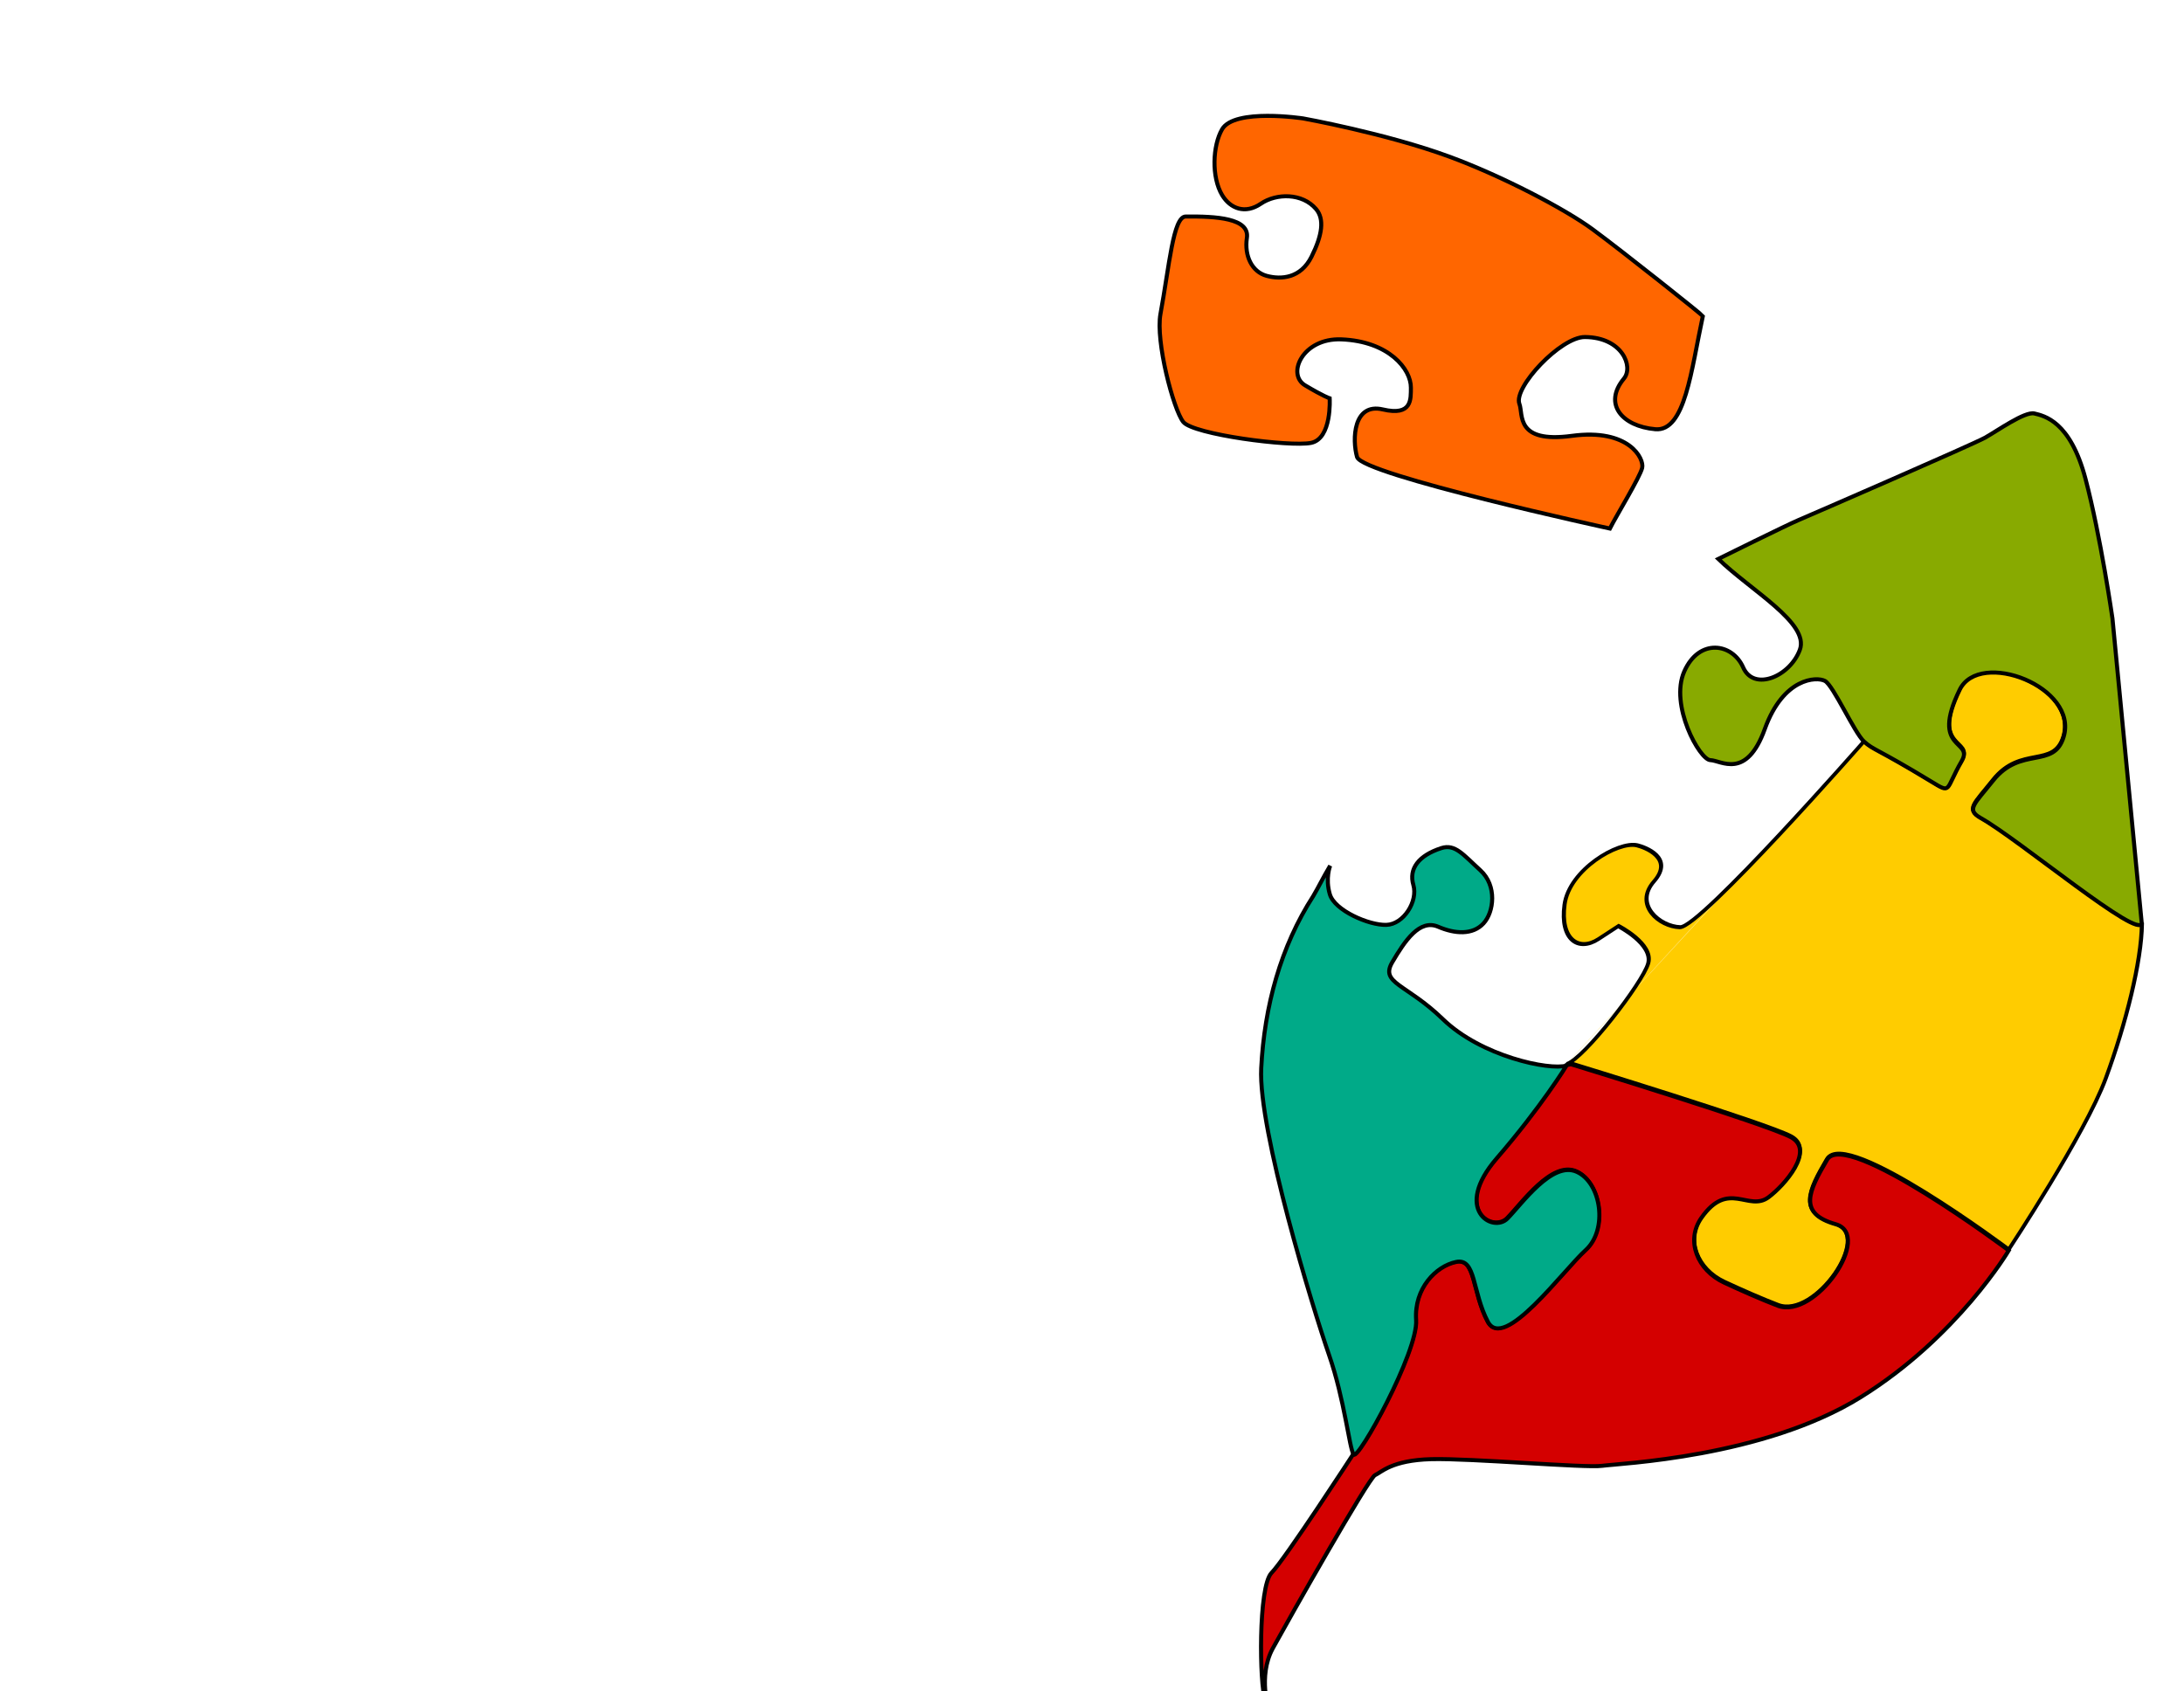
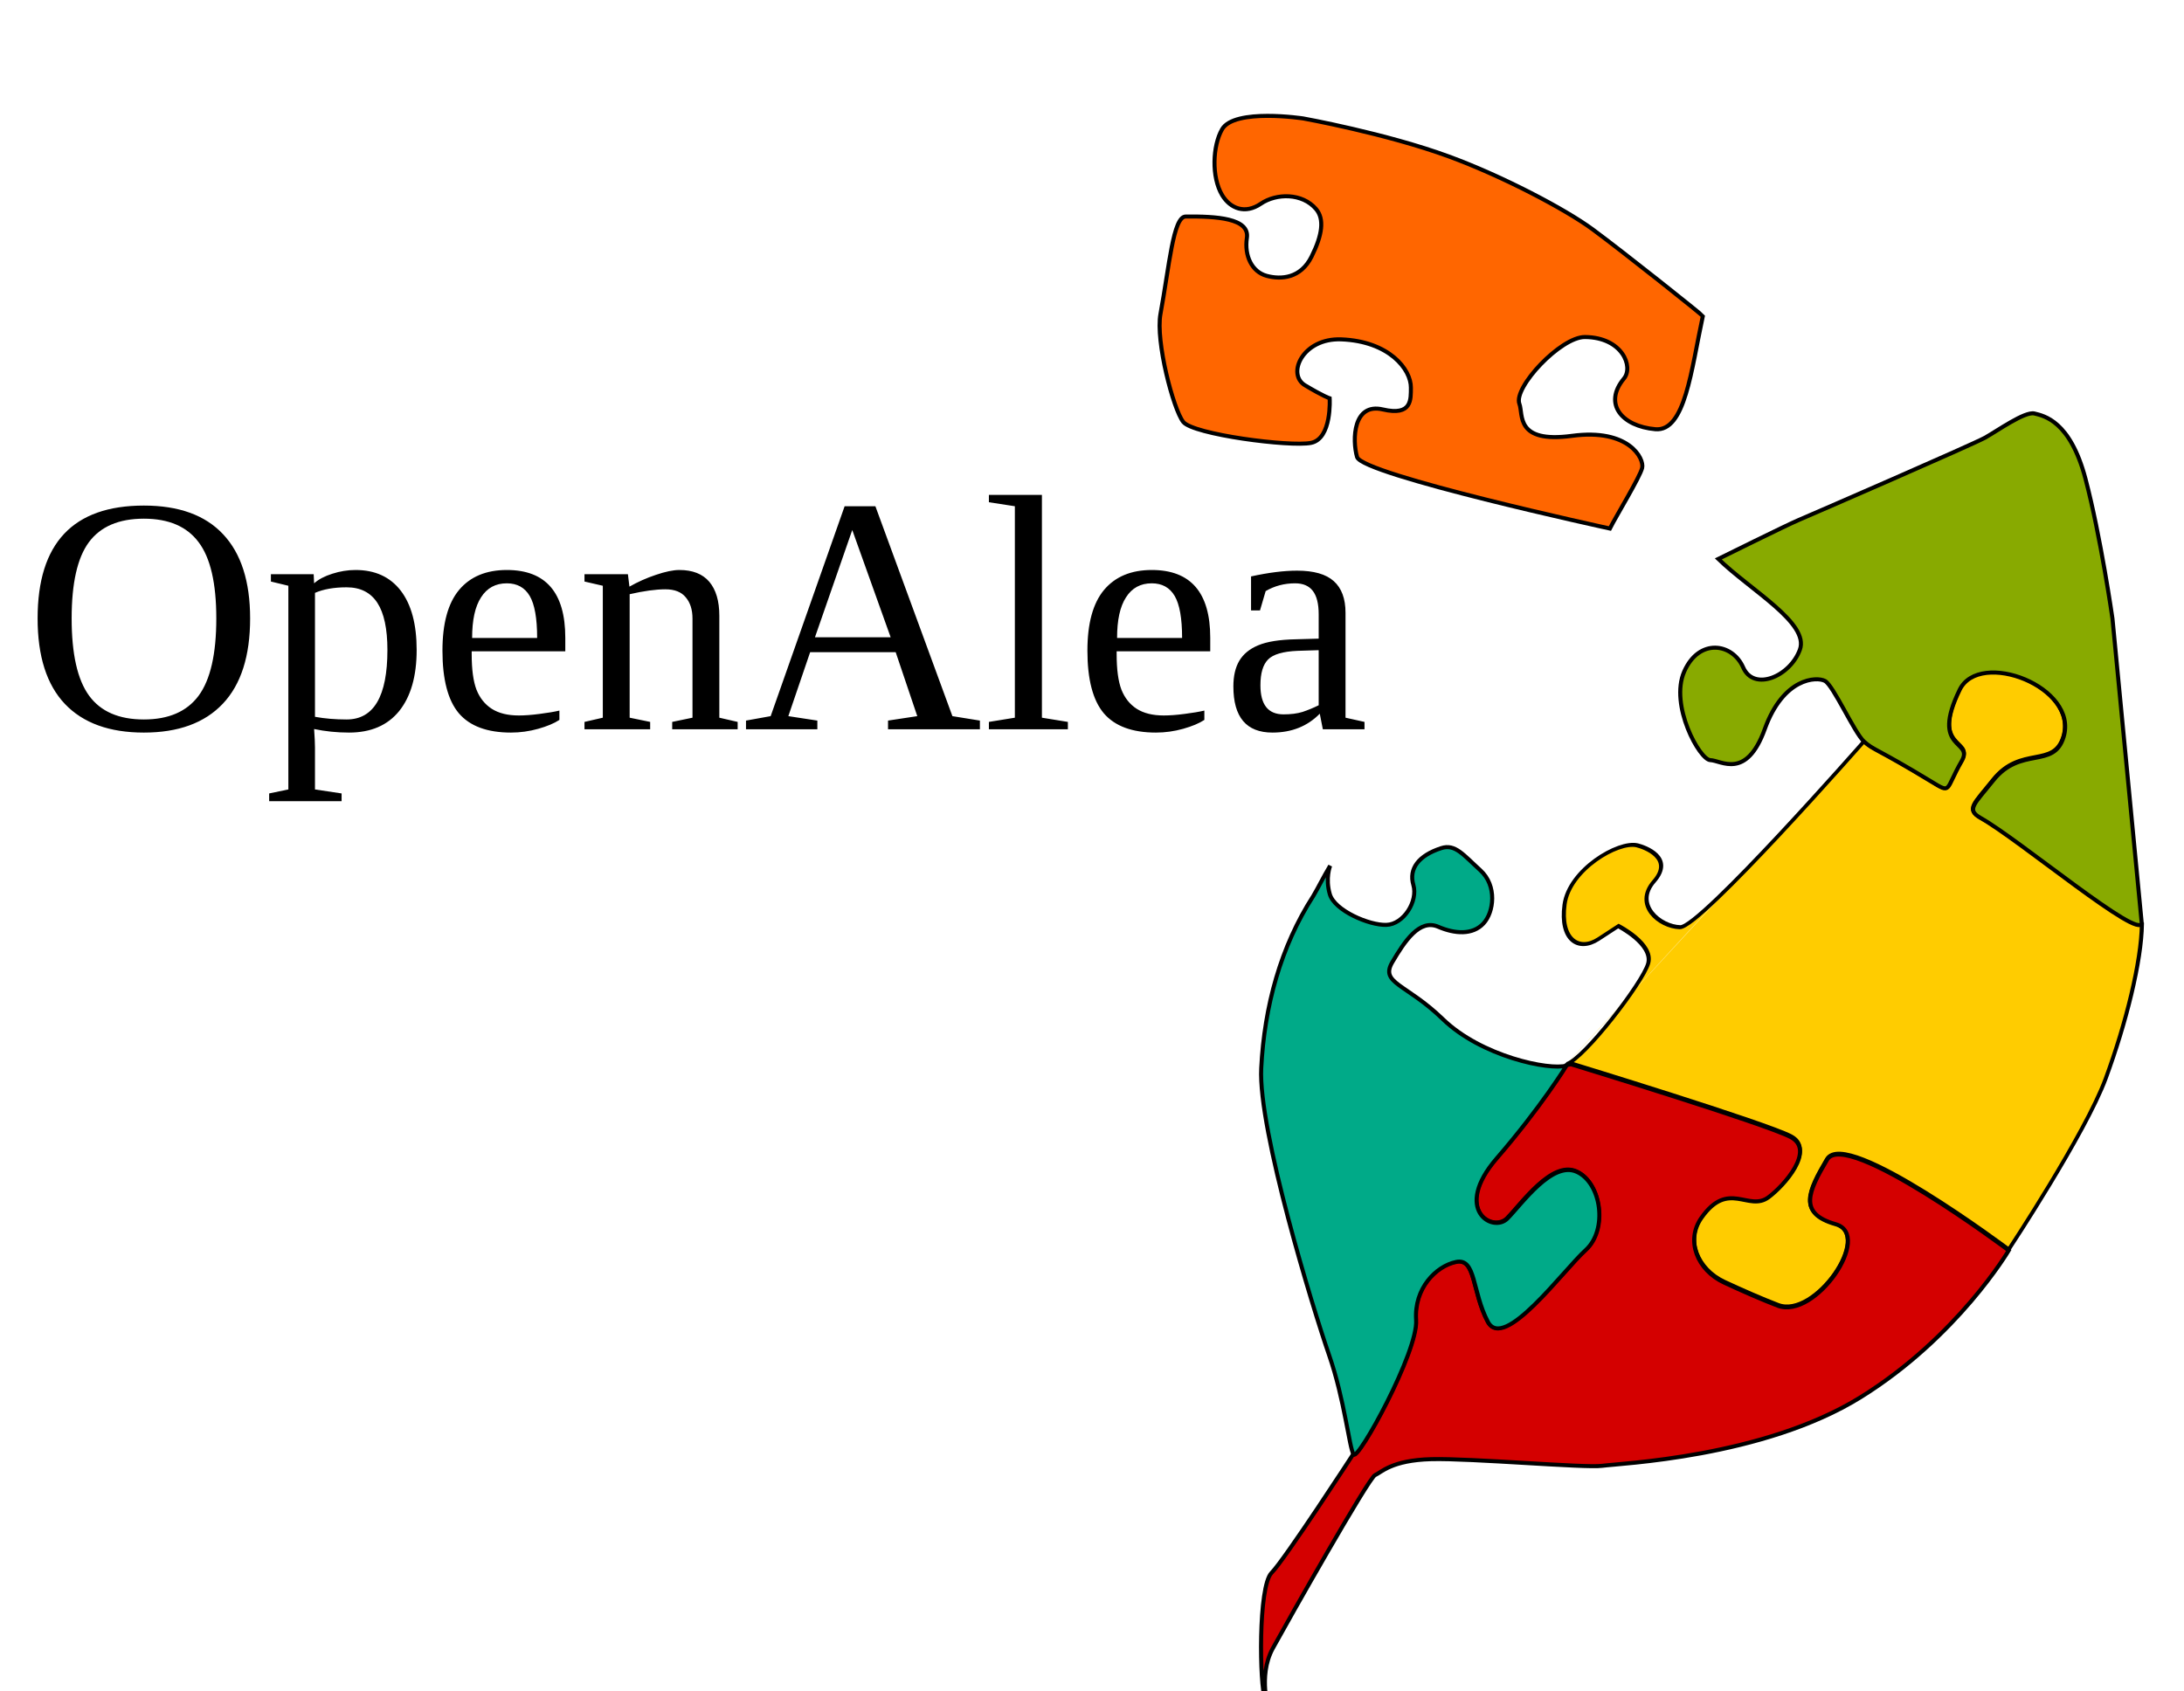
<svg xmlns="http://www.w3.org/2000/svg" width="155" height="120" id="svg2927" version="1.0">
  <defs id="defs2929" />
  <g id="layer1" transform="translate(-185.8693,-6.185996)">
    <g id="g2560" transform="matrix(0.2834217,-0.1203205,7.5894201e-2,0.2578017,509.4253,-317.0842)" style="fill:#ffcc00;fill-opacity:1">
      <path id="path2562" style="fill:#ffcc00;fill-opacity:1;fill-rule:evenodd;stroke:#000000;stroke-width:1px;stroke-linecap:butt;stroke-linejoin:miter;stroke-opacity:1" d="M -947.03,1016.159 C -947.03,1016.159 -995.625,1044.715 -1000.078,1042.488 C -1004.531,1040.262 -1008.984,1032.191 -1002.861,1028.573 C -996.738,1024.955 -1002.675,1019.237 -1004.253,1017.997 C -1008.149,1014.935 -1020.952,1016.883 -1024.292,1024.955 C -1027.631,1033.026 -1024.292,1038.035 -1019.004,1036.922 C -1013.716,1035.809 -1013.716,1035.809 -1013.716,1035.809 C -1013.716,1035.809 -1007.036,1043.88 -1009.541,1048.055 C -1012.046,1052.229 -1030.136,1064.754 -1034.311,1064.197 M -946.928,1015.956 C -945.353,1019.105 -944.598,1018.901 -934.629,1032.674 C -930.787,1037.982 -932.176,1036.318 -926.448,1030.869 C -922.296,1026.918 -932.894,1025.103 -922.246,1013.236 C -915.122,1005.296 -895.554,1024.927 -902.203,1035.578 C -906.519,1042.492 -912.33,1033.287 -920.749,1038.915 C -926.513,1042.768 -928.752,1043.19 -925.927,1046.854 C -918.871,1056.007 -903.287,1083.21 -897.064,1089.732 C -899.624,1098.821 -907.022,1112.247 -915.243,1123.756 C -923.33,1135.078 -948.065,1155.552 -948.065,1155.552 C -948.065,1155.552 -976.354,1108.662 -982.554,1114.475 C -988.755,1120.288 -992.63,1124.55 -984.879,1131.138 C -977.129,1137.726 -995.73,1152.452 -1003.093,1145.089 C -1006.074,1142.107 -1010.003,1137.849 -1013.517,1133.86 C -1018.682,1127.998 -1019.404,1119.557 -1014.331,1115.637 C -1005.805,1109.05 -1003.48,1119.125 -998.055,1117.575 C -993.807,1116.361 -984.492,1110.987 -989.142,1105.174 C -993.792,1099.361 -1033.319,1064.485 -1033.319,1064.485 L -1034.418,1064.225" />
    </g>
    <path style="fill:#d40000;fill-opacity:1;fill-rule:evenodd;stroke:#000000;stroke-width:0.287px;stroke-linecap:butt;stroke-linejoin:miter;stroke-opacity:1" d="M 281.912,109.401 C 282.222,109.883 286.501,102.086 286.349,99.85 C 286.197,97.615 287.754,96.033 289.183,95.733 C 290.612,95.433 290.315,97.86 291.447,99.986 C 292.578,102.113 296.78,96.342 298.378,94.897 C 299.975,93.452 299.502,90.126 297.752,89.335 C 296.002,88.545 293.866,91.598 292.828,92.653 C 291.79,93.707 288.929,92.007 292.074,88.372 C 295.218,84.737 297.026,81.793 297.026,81.793 L 297.357,81.728 C 297.357,81.728 311.207,85.963 312.966,86.902 C 314.725,87.841 312.493,90.347 311.381,91.172 C 309.961,92.224 308.538,89.906 306.621,92.63 C 305.481,94.251 306.326,96.341 308.235,97.23 C 309.534,97.836 310.97,98.461 312.042,98.871 C 314.687,99.883 318.841,93.849 316.145,93.083 C 313.448,92.317 314.223,90.752 315.539,88.507 C 316.855,86.263 328.432,94.947 328.432,94.947 C 328.432,94.947 324.805,101.095 317.909,105.371 C 311.013,109.647 300.758,110.067 299.571,110.234 C 298.385,110.4 290.267,109.688 287.447,109.761 C 284.627,109.835 283.895,110.707 283.456,110.894 C 283.017,111.08 277.328,121.138 276.202,123.189 C 275.077,125.24 276.061,127.745 275.657,126.792 C 275.253,125.84 275.158,118.8 276.109,117.834 C 277.06,116.868 281.912,109.401 281.912,109.401 z " id="path2566" />
    <path style="fill:#88aa00;fill-opacity:1;fill-rule:evenodd;stroke:#000000;stroke-width:0.287px;stroke-linecap:butt;stroke-linejoin:miter;stroke-opacity:1" d="M 307.818,45.861 C 310.105,48.087 314.304,50.414 313.606,52.308 C 312.909,54.202 310.343,55.291 309.583,53.56 C 308.822,51.828 306.455,51.463 305.401,53.851 C 304.347,56.239 306.494,60.122 307.253,60.142 C 308.012,60.162 309.807,61.569 311.12,57.93 C 312.433,54.29 314.792,54.202 315.387,54.52 C 315.983,54.838 317.474,58.2 318.16,58.822 C 318.845,59.445 319.043,59.301 322.914,61.652 C 324.406,62.559 323.886,62.297 325.096,60.203 C 325.973,58.685 322.831,59.492 324.948,55.151 C 326.365,52.247 333.401,54.954 332.325,58.5 C 331.626,60.801 329.281,59.127 327.322,61.592 C 325.98,63.278 325.378,63.656 326.457,64.261 C 329.151,65.772 337.821,73.039 337.867,71.686 L 335.791,50.082 C 335.791,50.082 334.959,44.271 333.876,40.164 C 332.792,36.058 330.932,35.707 330.255,35.537 C 329.577,35.368 327.607,36.776 326.745,37.256 C 325.882,37.736 314.422,42.716 313.529,43.094 C 312.637,43.473 307.818,45.861 307.818,45.861 z " id="path2568" />
    <path style="fill:#00aa88;fill-opacity:1;fill-rule:evenodd;stroke:#000000;stroke-width:0.287px;stroke-linecap:butt;stroke-linejoin:miter;stroke-opacity:1" d="M 297.05,81.824 C 295.825,82.182 290.999,81.171 288.271,78.528 C 285.664,76.003 283.796,75.988 284.684,74.482 C 285.571,72.975 286.616,71.401 287.938,71.97 C 289.131,72.484 290.383,72.564 291.152,71.736 C 291.893,70.937 292.138,69.057 290.927,67.957 C 289.716,66.857 289.142,66.068 288.158,66.388 C 286.538,66.914 285.839,67.856 286.177,69.004 C 286.515,70.152 285.491,71.798 284.26,71.836 C 283.029,71.875 280.587,70.813 280.249,69.665 C 279.911,68.517 280.273,67.637 280.273,67.637 C 279.732,68.544 279.473,69.113 279.072,69.789 C 276.757,73.379 275.604,77.617 275.379,82.006 C 275.154,86.395 279.076,99.145 280.189,102.353 C 281.302,105.56 281.625,108.95 281.935,109.432 C 282.246,109.913 286.525,102.116 286.373,99.88 C 286.221,97.645 287.778,96.064 289.207,95.764 C 290.636,95.464 290.339,97.89 291.47,100.017 C 292.602,102.143 296.804,96.372 298.401,94.927 C 299.999,93.482 299.526,90.156 297.776,89.366 C 296.026,88.575 293.89,91.629 292.852,92.683 C 291.813,93.737 288.953,92.038 292.098,88.403 C 295.242,84.768 297.05,81.824 297.05,81.824 z " id="path2570" />
-     <flowRoot xml:space="preserve" id="flowRoot2572" transform="matrix(0.3270514,0,0,0.3330022,296.1381,195.0017)">
-       <flowRegion id="flowRegion2574">
-         <rect id="rect2576" width="561.645" height="289.066" x="-331.931" y="-475.278" />
-       </flowRegion>
-       <flowPara id="flowPara2578" style="font-size:72px">OpenAlea</flowPara>
-     </flowRoot>
+     <text xml:space="preserve" style="font-size:3.96px;line-height:0.01%;stroke-width:0.33" x="189.278" y="57.426" id="text29" transform="scale(0.9910246,1.009057)">
+       <tspan x="189.278" y="57.426" id="tspan27" style="stroke-width:0.33">
+         <tspan x="189.278" y="57.426" style="font-size:23.761px;line-height:1.25;stroke-width:0.33" id="tspan25">OpenAlea</tspan>
+       </tspan>
+     </text>
    <path style="fill:#ff6600;fill-rule:evenodd;stroke:#000000;stroke-width:0.287px;stroke-linecap:butt;stroke-linejoin:miter;stroke-opacity:1" d="M 306.721,28.624 C 305.896,32.438 305.466,36.84 303.349,36.653 C 300.984,36.444 299.625,34.864 301.121,33.058 C 301.818,32.218 301.009,30.131 298.355,30.109 C 296.63,30.095 293.26,33.697 293.702,34.855 C 293.987,35.6 293.386,37.669 297.43,37.124 C 301.473,36.578 302.57,38.736 302.415,39.397 C 302.259,40.057 300.563,42.825 300.124,43.703 C 300.124,43.703 282.54,39.881 282.181,38.629 C 281.822,37.377 281.914,34.759 284.008,35.249 C 286.101,35.739 285.993,34.512 286.001,33.705 C 286.014,32.404 284.457,30.408 281.061,30.275 C 278.324,30.168 277.163,32.742 278.489,33.536 C 279.816,34.33 280.237,34.458 280.237,34.458 C 280.237,34.458 280.413,37.327 278.911,37.624 C 277.409,37.92 270.547,37.026 269.844,36.134 C 269.141,35.243 267.871,30.406 268.229,28.468 C 268.855,25.084 269.124,21.566 270.015,21.556 C 272.2,21.533 274.569,21.674 274.361,23.076 C 274.173,24.343 274.719,25.487 275.771,25.768 C 276.784,26.038 278.175,25.956 278.95,24.404 C 279.726,22.852 279.868,21.727 279.272,21.026 C 278.29,19.872 276.451,19.896 275.348,20.649 C 274.236,21.407 273.182,20.991 272.608,20.039 C 271.838,18.762 271.929,16.528 272.602,15.363 C 273.476,13.85 278.358,14.593 278.358,14.593 C 278.358,14.593 284.241,15.657 288.692,17.291 C 292.495,18.687 296.956,21.031 298.905,22.468 C 301.033,24.036 306.635,28.493 306.721,28.624 z " id="path2564" />
  </g>
</svg>
